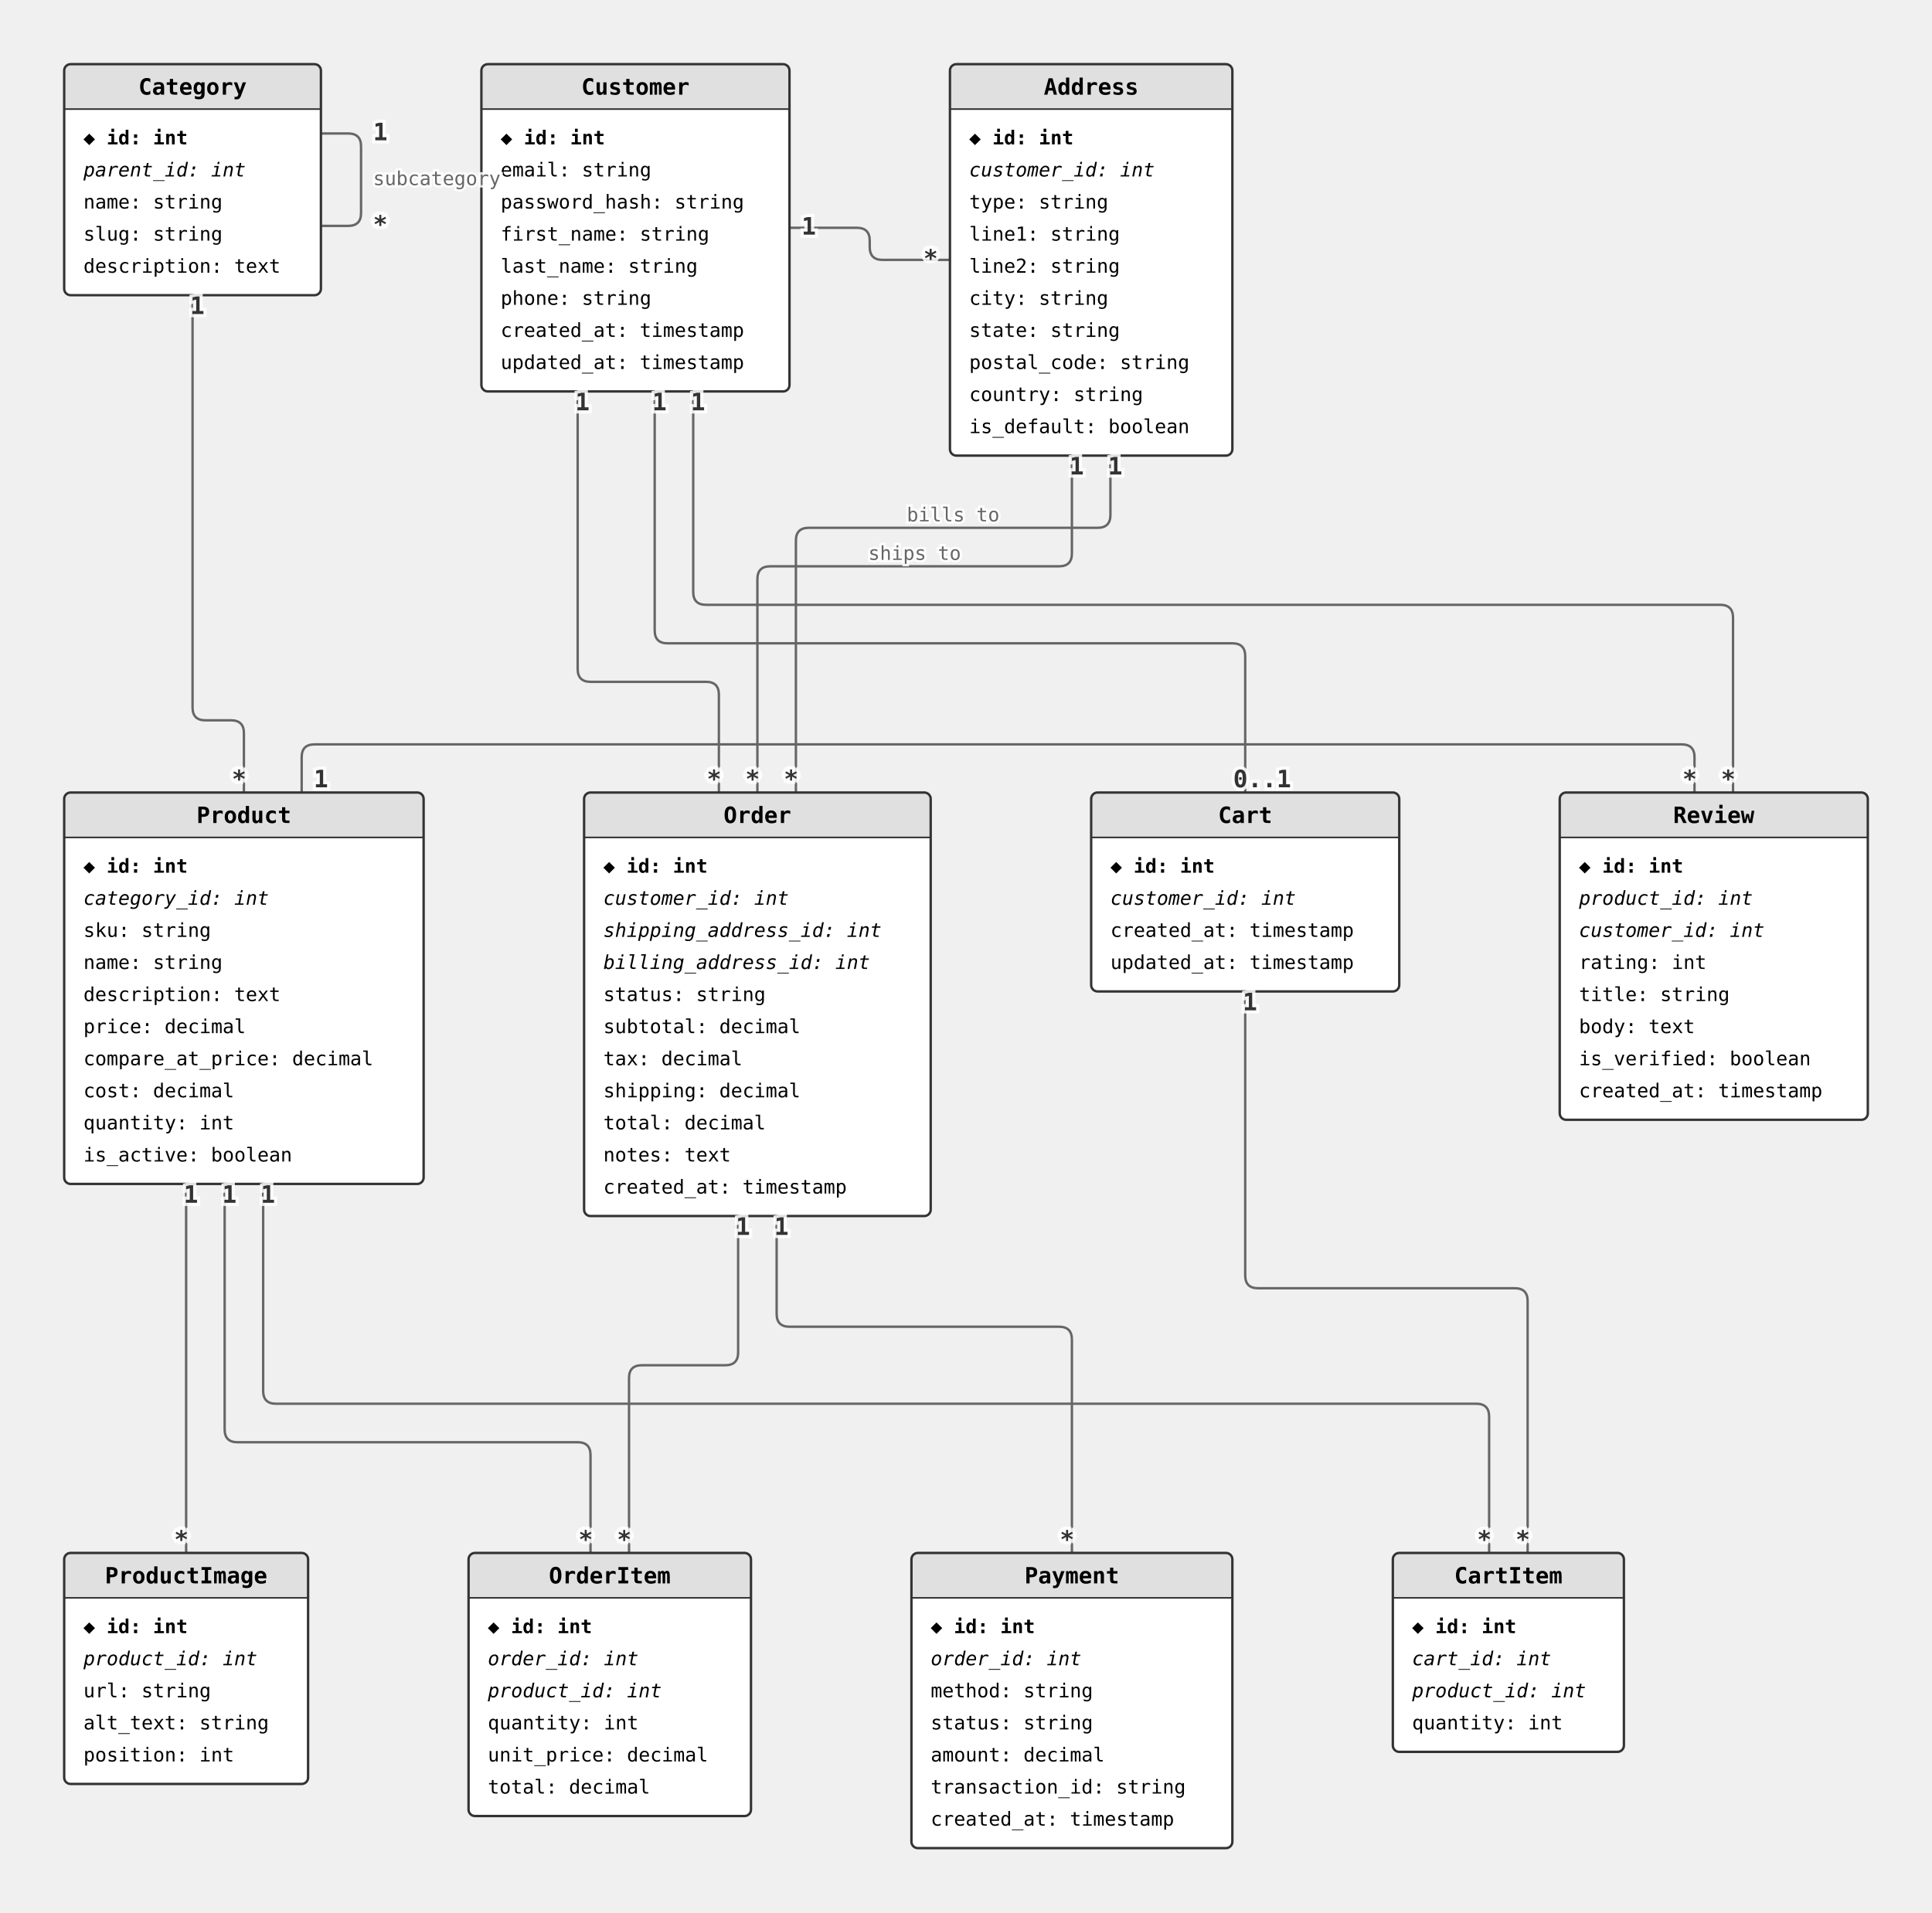
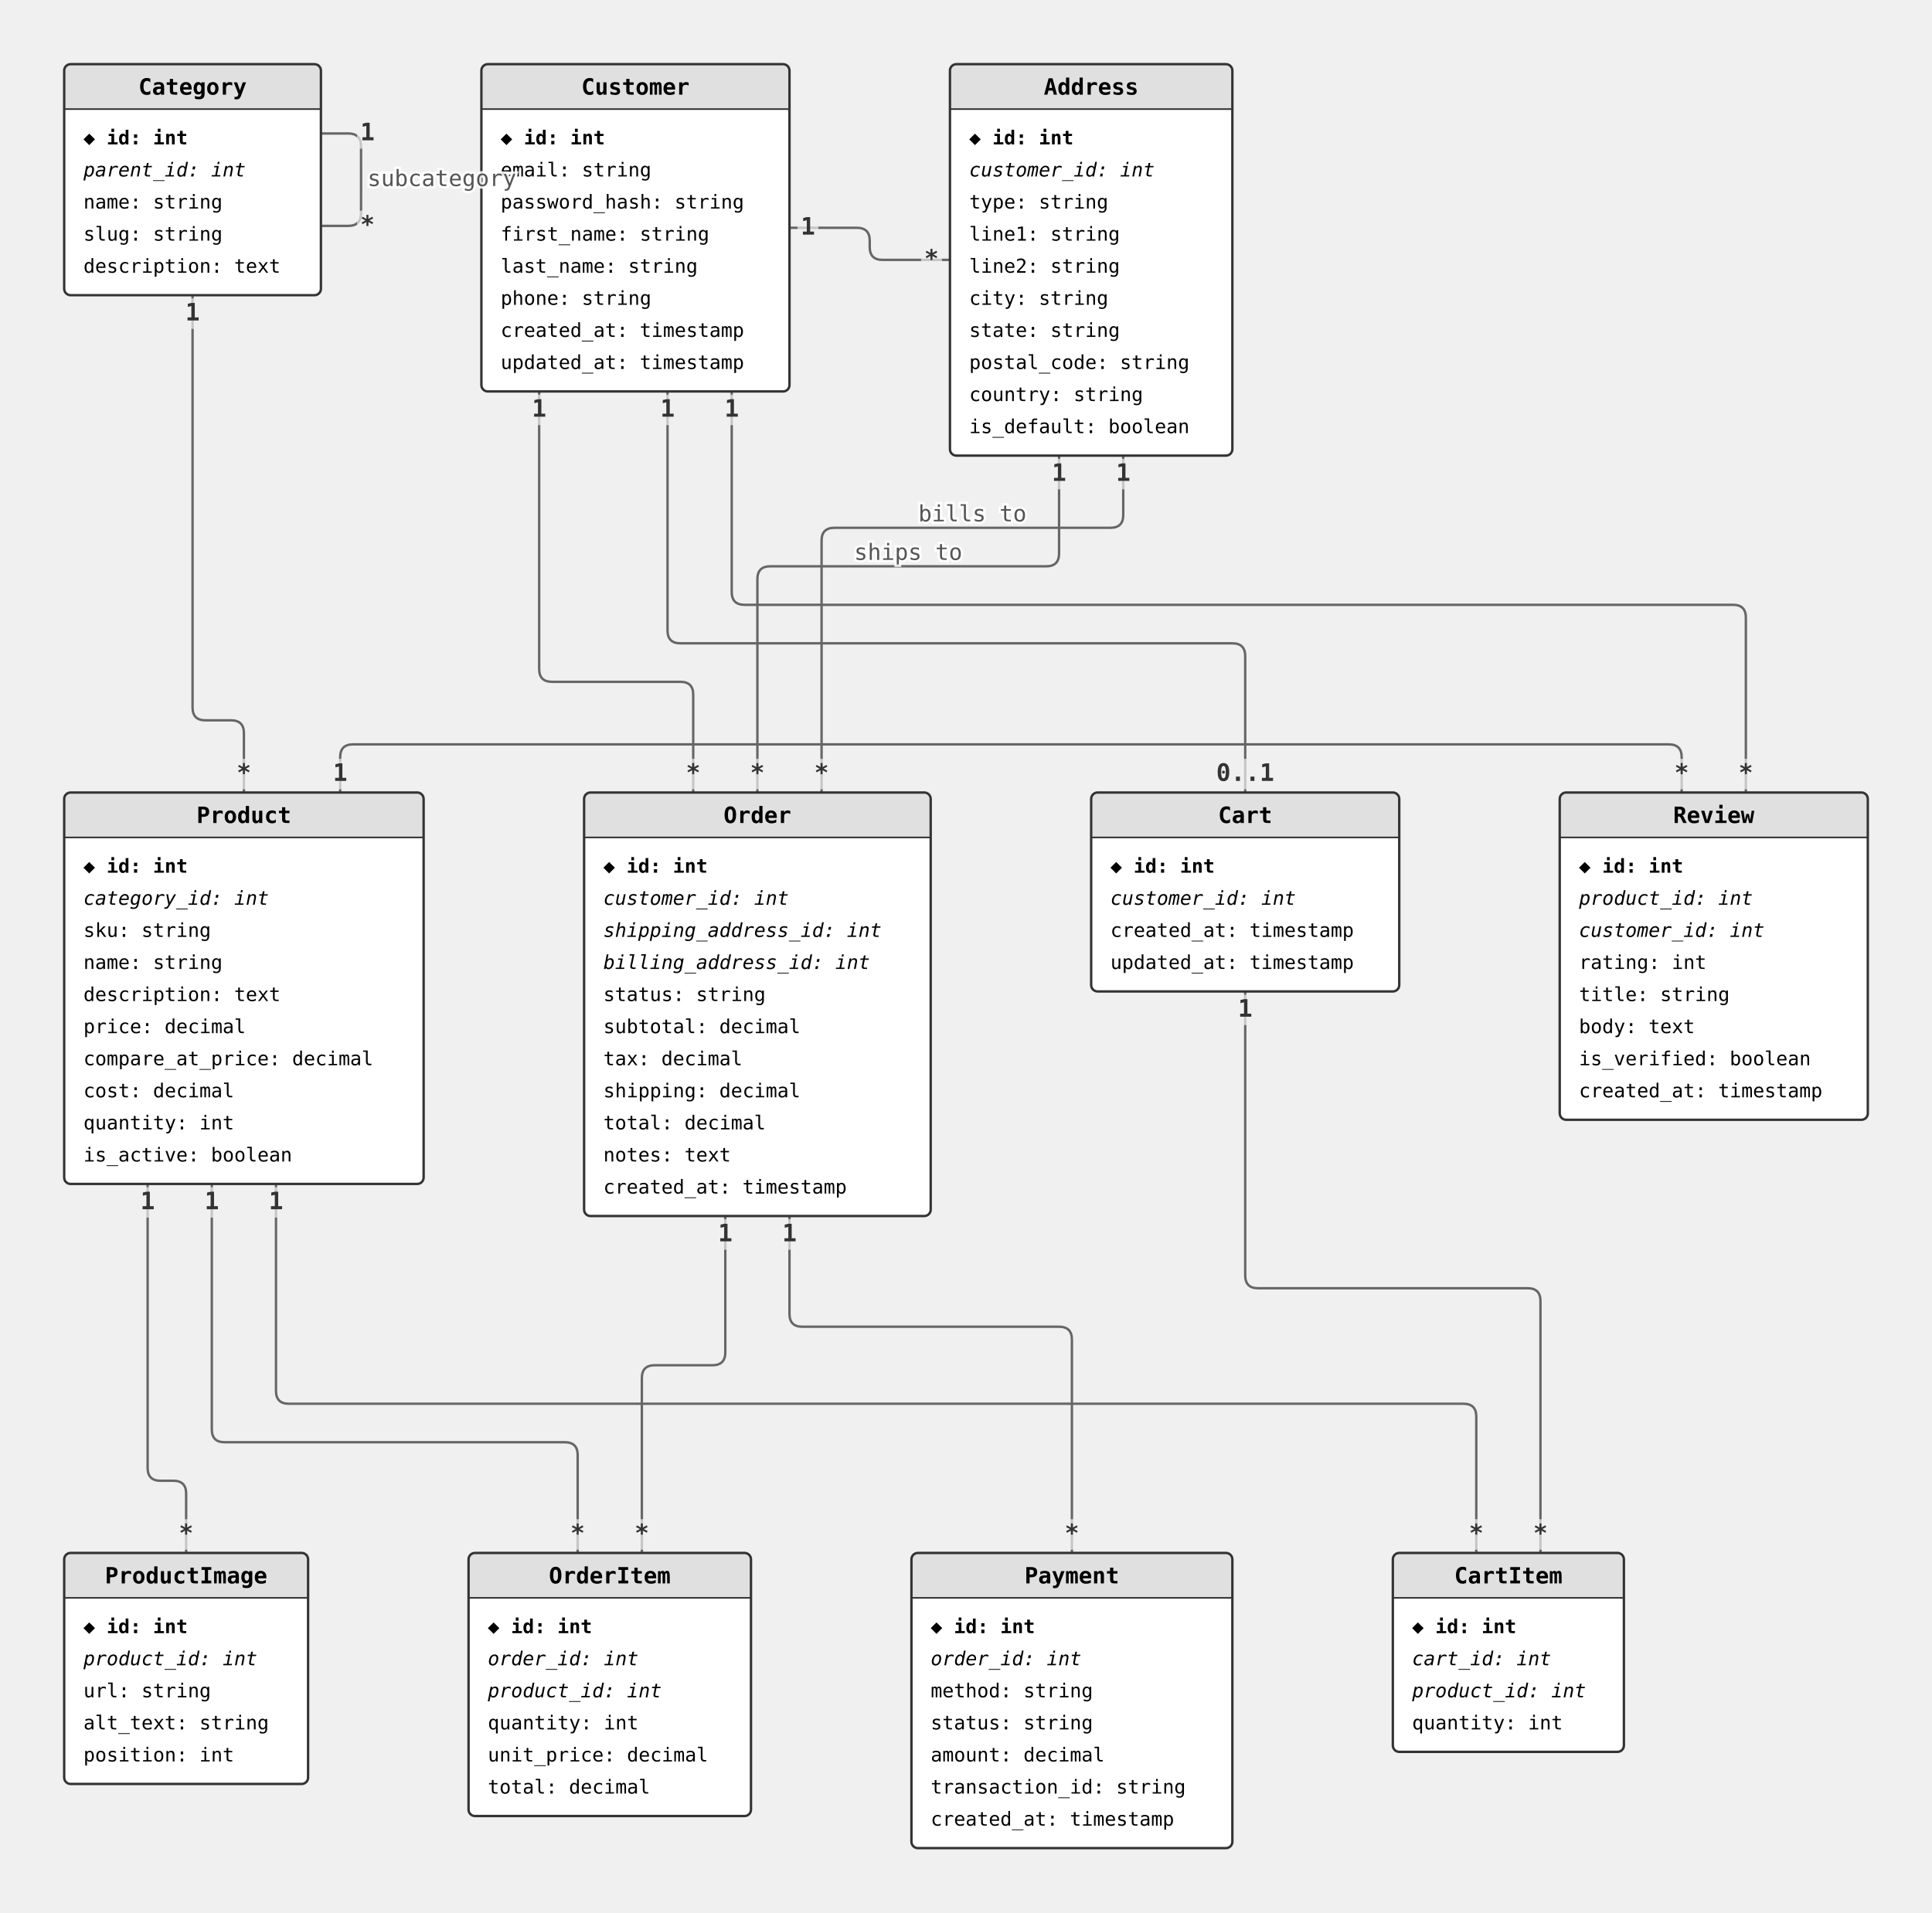
<svg xmlns="http://www.w3.org/2000/svg" width="1204" height="1192" viewBox="0 0 1204 1192">
  <style>
  .entity-bg { fill: #fff; }
  .entity-header { fill: #e0e0e0; }
  .entity-border { fill: none; stroke: #333; stroke-width: 1.5; }
  .entity-name { font-family: monospace; font-size: 14px; font-weight: bold; }
  .column-text { font-family: monospace; font-size: 12px; }
  .pk { font-weight: bold; }
  .fk { font-style: italic; }
  .edge { stroke: #666; stroke-width: 1.5; fill: none; }
-   .edge-label { font-family: monospace; font-size: 12px; fill: #666; paint-order: stroke; stroke: rgba(255,255,255,0.85); stroke-width: 3px; }
-   .cardinality { font-family: monospace; font-size: 15px; font-weight: bold; fill: #333; paint-order: stroke; stroke: rgba(255,255,255,0.85); stroke-width: 4px; }
+   .edge-label { font-family: monospace; font-size: 14px; fill: #555; paint-order: stroke; stroke: rgba(255,255,255,0.85); stroke-width: 3px; }
+   .cardinality-bg { fill: rgba(240,240,240,0.7); }
+   .cardinality { font-family: monospace; font-size: 15px; font-weight: bold; fill: #333; }
</style>
  <path class="edge" d="M 492 142 L 534 142 Q 542 142 542 150 L 542 154 Q 542 162 550 162 L 592 162" />
-   <path class="edge" d="M 408 244 L 408 393 Q 408 401 416 401 L 768 401 Q 776 401 776 409 L 776 494" />
-   <path class="edge" d="M 360 244 L 360 417 Q 360 425 368 425 L 440 425 Q 448 425 448 433 L 448 494" />
-   <path class="edge" d="M 432 244 L 432 369 Q 432 377 440 377 L 1072 377 Q 1080 377 1080 385 L 1080 494" />
+   <path class="edge" d="M 416 244 L 416 393 Q 416 401 424 401 L 768 401 Q 776 401 776 409 L 776 494" />
+   <path class="edge" d="M 336 244 L 336 417 Q 336 425 344 425 L 424 425 Q 432 425 432 433 L 432 494" />
+   <path class="edge" d="M 456 244 L 456 369 Q 456 377 464 377 L 1080 377 Q 1088 377 1088 385 L 1088 494" />
  <path class="edge" d="M 200 83.2 L 217 83.2 Q 225 83.2 225 91.2 L 225 132.8 Q 225 140.8 217 140.8 L 200 140.8" />
  <path class="edge" d="M 120 184 L 120 441 Q 120 449 128 449 L 144 449 Q 152 449 152 457 L 152 494" />
-   <path class="edge" d="M 116 738 L 116 923 L 116 923 L 116 968" />
-   <path class="edge" d="M 164 738 L 164 867 Q 164 875 172 875 L 920 875 Q 928 875 928 883 L 928 968" />
-   <path class="edge" d="M 140 738 L 140 891 Q 140 899 148 899 L 360 899 Q 368 899 368 907 L 368 968" />
-   <path class="edge" d="M 188 494 L 188 472 Q 188 464 196 464 L 1048 464 Q 1056 464 1056 472 L 1056 494" />
-   <path class="edge" d="M 776 618 L 776 795 Q 776 803 784 803 L 944 803 Q 952 803 952 811 L 952 968" />
-   <path class="edge" d="M 460 758 L 460 843 Q 460 851 452 851 L 400 851 Q 392 851 392 859 L 392 968" />
-   <path class="edge" d="M 484 758 L 484 819 Q 484 827 492 827 L 660 827 Q 668 827 668 835 L 668 968" />
-   <path class="edge" d="M 668 284 L 668 345 Q 668 353 660 353 L 480 353 Q 472 353 472 361 L 472 494" />
-   <path class="edge" d="M 692 284 L 692 321 Q 692 329 684 329 L 504 329 Q 496 329 496 337 L 496 494" />
+   <path class="edge" d="M 92 738 L 92 915 Q 92 923 100 923 L 108 923 Q 116 923 116 931 L 116 968" />
+   <path class="edge" d="M 172 738 L 172 867 Q 172 875 180 875 L 912 875 Q 920 875 920 883 L 920 968" />
+   <path class="edge" d="M 132 738 L 132 891 Q 132 899 140 899 L 352 899 Q 360 899 360 907 L 360 968" />
+   <path class="edge" d="M 212 494 L 212 472 Q 212 464 220 464 L 1040 464 Q 1048 464 1048 472 L 1048 494" />
+   <path class="edge" d="M 776 618 L 776 795 Q 776 803 784 803 L 952 803 Q 960 803 960 811 L 960 968" />
+   <path class="edge" d="M 452 758 L 452 843 Q 452 851 444 851 L 408 851 Q 400 851 400 859 L 400 968" />
+   <path class="edge" d="M 492 758 L 492 819 Q 492 827 500 827 L 660 827 Q 668 827 668 835 L 668 968" />
+   <path class="edge" d="M 660 284 L 660 345 Q 660 353 652 353 L 480 353 Q 472 353 472 361 L 472 494" />
+   <path class="edge" d="M 700 284 L 700 321 Q 700 329 692 329 L 520 329 Q 512 329 512 337 L 512 494" />
  <rect class="entity-bg" x="40" y="40" width="160" height="144" rx="4" />
  <rect class="entity-header" x="40" y="40" width="160" height="28" rx="4" />
  <rect class="entity-header" x="40" y="64" width="160" height="4" />
  <text class="entity-name" x="120" y="59" text-anchor="middle">Category</text>
  <line x1="40" y1="68" x2="200" y2="68" stroke="#333" stroke-width="1" />
  <text class="column-text pk" x="52" y="90">◆ id: int</text>
  <text class="column-text fk" x="52" y="110">  parent_id: int</text>
  <text class="column-text" x="52" y="130">  name: string</text>
  <text class="column-text" x="52" y="150">  slug: string</text>
  <text class="column-text" x="52" y="170">  description: text</text>
  <rect class="entity-border" x="40" y="40" width="160" height="144" rx="4" />
  <rect class="entity-bg" x="300" y="40" width="192" height="204" rx="4" />
  <rect class="entity-header" x="300" y="40" width="192" height="28" rx="4" />
  <rect class="entity-header" x="300" y="64" width="192" height="4" />
  <text class="entity-name" x="396" y="59" text-anchor="middle">Customer</text>
  <line x1="300" y1="68" x2="492" y2="68" stroke="#333" stroke-width="1" />
  <text class="column-text pk" x="312" y="90">◆ id: int</text>
  <text class="column-text" x="312" y="110">  email: string</text>
  <text class="column-text" x="312" y="130">  password_hash: string</text>
  <text class="column-text" x="312" y="150">  first_name: string</text>
  <text class="column-text" x="312" y="170">  last_name: string</text>
  <text class="column-text" x="312" y="190">  phone: string</text>
  <text class="column-text" x="312" y="210">  created_at: timestamp</text>
  <text class="column-text" x="312" y="230">  updated_at: timestamp</text>
  <rect class="entity-border" x="300" y="40" width="192" height="204" rx="4" />
  <rect class="entity-bg" x="592" y="40" width="176" height="244" rx="4" />
  <rect class="entity-header" x="592" y="40" width="176" height="28" rx="4" />
  <rect class="entity-header" x="592" y="64" width="176" height="4" />
  <text class="entity-name" x="680" y="59" text-anchor="middle">Address</text>
  <line x1="592" y1="68" x2="768" y2="68" stroke="#333" stroke-width="1" />
  <text class="column-text pk" x="604" y="90">◆ id: int</text>
  <text class="column-text fk" x="604" y="110">  customer_id: int</text>
  <text class="column-text" x="604" y="130">  type: string</text>
  <text class="column-text" x="604" y="150">  line1: string</text>
  <text class="column-text" x="604" y="170">  line2: string</text>
  <text class="column-text" x="604" y="190">  city: string</text>
  <text class="column-text" x="604" y="210">  state: string</text>
  <text class="column-text" x="604" y="230">  postal_code: string</text>
  <text class="column-text" x="604" y="250">  country: string</text>
  <text class="column-text" x="604" y="270">  is_default: boolean</text>
  <rect class="entity-border" x="592" y="40" width="176" height="244" rx="4" />
  <rect class="entity-bg" x="40" y="494" width="224" height="244" rx="4" />
  <rect class="entity-header" x="40" y="494" width="224" height="28" rx="4" />
  <rect class="entity-header" x="40" y="518" width="224" height="4" />
  <text class="entity-name" x="152" y="513" text-anchor="middle">Product</text>
  <line x1="40" y1="522" x2="264" y2="522" stroke="#333" stroke-width="1" />
  <text class="column-text pk" x="52" y="544">◆ id: int</text>
  <text class="column-text fk" x="52" y="564">  category_id: int</text>
  <text class="column-text" x="52" y="584">  sku: string</text>
  <text class="column-text" x="52" y="604">  name: string</text>
  <text class="column-text" x="52" y="624">  description: text</text>
  <text class="column-text" x="52" y="644">  price: decimal</text>
  <text class="column-text" x="52" y="664">  compare_at_price: decimal</text>
  <text class="column-text" x="52" y="684">  cost: decimal</text>
  <text class="column-text" x="52" y="704">  quantity: int</text>
  <text class="column-text" x="52" y="724">  is_active: boolean</text>
  <rect class="entity-border" x="40" y="494" width="224" height="244" rx="4" />
  <rect class="entity-bg" x="364" y="494" width="216" height="264" rx="4" />
  <rect class="entity-header" x="364" y="494" width="216" height="28" rx="4" />
  <rect class="entity-header" x="364" y="518" width="216" height="4" />
  <text class="entity-name" x="472" y="513" text-anchor="middle">Order</text>
  <line x1="364" y1="522" x2="580" y2="522" stroke="#333" stroke-width="1" />
  <text class="column-text pk" x="376" y="544">◆ id: int</text>
  <text class="column-text fk" x="376" y="564">  customer_id: int</text>
  <text class="column-text fk" x="376" y="584">  shipping_address_id: int</text>
  <text class="column-text fk" x="376" y="604">  billing_address_id: int</text>
  <text class="column-text" x="376" y="624">  status: string</text>
  <text class="column-text" x="376" y="644">  subtotal: decimal</text>
  <text class="column-text" x="376" y="664">  tax: decimal</text>
  <text class="column-text" x="376" y="684">  shipping: decimal</text>
  <text class="column-text" x="376" y="704">  total: decimal</text>
  <text class="column-text" x="376" y="724">  notes: text</text>
  <text class="column-text" x="376" y="744">  created_at: timestamp</text>
  <rect class="entity-border" x="364" y="494" width="216" height="264" rx="4" />
  <rect class="entity-bg" x="680" y="494" width="192" height="124" rx="4" />
  <rect class="entity-header" x="680" y="494" width="192" height="28" rx="4" />
  <rect class="entity-header" x="680" y="518" width="192" height="4" />
  <text class="entity-name" x="776" y="513" text-anchor="middle">Cart</text>
  <line x1="680" y1="522" x2="872" y2="522" stroke="#333" stroke-width="1" />
  <text class="column-text pk" x="692" y="544">◆ id: int</text>
  <text class="column-text fk" x="692" y="564">  customer_id: int</text>
  <text class="column-text" x="692" y="584">  created_at: timestamp</text>
  <text class="column-text" x="692" y="604">  updated_at: timestamp</text>
  <rect class="entity-border" x="680" y="494" width="192" height="124" rx="4" />
  <rect class="entity-bg" x="972" y="494" width="192" height="204" rx="4" />
  <rect class="entity-header" x="972" y="494" width="192" height="28" rx="4" />
  <rect class="entity-header" x="972" y="518" width="192" height="4" />
  <text class="entity-name" x="1068" y="513" text-anchor="middle">Review</text>
  <line x1="972" y1="522" x2="1164" y2="522" stroke="#333" stroke-width="1" />
  <text class="column-text pk" x="984" y="544">◆ id: int</text>
  <text class="column-text fk" x="984" y="564">  product_id: int</text>
  <text class="column-text fk" x="984" y="584">  customer_id: int</text>
  <text class="column-text" x="984" y="604">  rating: int</text>
  <text class="column-text" x="984" y="624">  title: string</text>
  <text class="column-text" x="984" y="644">  body: text</text>
  <text class="column-text" x="984" y="664">  is_verified: boolean</text>
  <text class="column-text" x="984" y="684">  created_at: timestamp</text>
  <rect class="entity-border" x="972" y="494" width="192" height="204" rx="4" />
  <rect class="entity-bg" x="40" y="968" width="152" height="144" rx="4" />
  <rect class="entity-header" x="40" y="968" width="152" height="28" rx="4" />
  <rect class="entity-header" x="40" y="992" width="152" height="4" />
  <text class="entity-name" x="116" y="987" text-anchor="middle">ProductImage</text>
  <line x1="40" y1="996" x2="192" y2="996" stroke="#333" stroke-width="1" />
  <text class="column-text pk" x="52" y="1018">◆ id: int</text>
  <text class="column-text fk" x="52" y="1038">  product_id: int</text>
  <text class="column-text" x="52" y="1058">  url: string</text>
  <text class="column-text" x="52" y="1078">  alt_text: string</text>
  <text class="column-text" x="52" y="1098">  position: int</text>
  <rect class="entity-border" x="40" y="968" width="152" height="144" rx="4" />
  <rect class="entity-bg" x="292" y="968" width="176" height="164" rx="4" />
  <rect class="entity-header" x="292" y="968" width="176" height="28" rx="4" />
  <rect class="entity-header" x="292" y="992" width="176" height="4" />
  <text class="entity-name" x="380" y="987" text-anchor="middle">OrderItem</text>
  <line x1="292" y1="996" x2="468" y2="996" stroke="#333" stroke-width="1" />
  <text class="column-text pk" x="304" y="1018">◆ id: int</text>
  <text class="column-text fk" x="304" y="1038">  order_id: int</text>
  <text class="column-text fk" x="304" y="1058">  product_id: int</text>
  <text class="column-text" x="304" y="1078">  quantity: int</text>
  <text class="column-text" x="304" y="1098">  unit_price: decimal</text>
  <text class="column-text" x="304" y="1118">  total: decimal</text>
  <rect class="entity-border" x="292" y="968" width="176" height="164" rx="4" />
  <rect class="entity-bg" x="568" y="968" width="200" height="184" rx="4" />
  <rect class="entity-header" x="568" y="968" width="200" height="28" rx="4" />
  <rect class="entity-header" x="568" y="992" width="200" height="4" />
  <text class="entity-name" x="668" y="987" text-anchor="middle">Payment</text>
  <line x1="568" y1="996" x2="768" y2="996" stroke="#333" stroke-width="1" />
  <text class="column-text pk" x="580" y="1018">◆ id: int</text>
  <text class="column-text fk" x="580" y="1038">  order_id: int</text>
  <text class="column-text" x="580" y="1058">  method: string</text>
  <text class="column-text" x="580" y="1078">  status: string</text>
  <text class="column-text" x="580" y="1098">  amount: decimal</text>
  <text class="column-text" x="580" y="1118">  transaction_id: string</text>
  <text class="column-text" x="580" y="1138">  created_at: timestamp</text>
  <rect class="entity-border" x="568" y="968" width="200" height="184" rx="4" />
  <rect class="entity-bg" x="868" y="968" width="144" height="124" rx="4" />
  <rect class="entity-header" x="868" y="968" width="144" height="28" rx="4" />
  <rect class="entity-header" x="868" y="992" width="144" height="4" />
  <text class="entity-name" x="940" y="987" text-anchor="middle">CartItem</text>
  <line x1="868" y1="996" x2="1012" y2="996" stroke="#333" stroke-width="1" />
  <text class="column-text pk" x="880" y="1018">◆ id: int</text>
  <text class="column-text fk" x="880" y="1038">  cart_id: int</text>
  <text class="column-text fk" x="880" y="1058">  product_id: int</text>
  <text class="column-text" x="880" y="1078">  quantity: int</text>
  <rect class="entity-border" x="868" y="968" width="144" height="124" rx="4" />
-   <text class="cardinality" x="499.5" y="142" text-anchor="start" dominant-baseline="middle">1</text>
-   <text class="cardinality" x="584.5" y="162" text-anchor="end" dominant-baseline="middle">*</text>
-   <text class="cardinality" x="415.5" y="251.5" text-anchor="end" dominant-baseline="middle">1</text>
-   <text class="cardinality" x="768.5" y="486.5" text-anchor="start" dominant-baseline="middle">0..1</text>
-   <text class="cardinality" x="367.5" y="251.5" text-anchor="end" dominant-baseline="middle">1</text>
-   <text class="cardinality" x="440.5" y="486.5" text-anchor="start" dominant-baseline="middle">*</text>
-   <text class="cardinality" x="439.5" y="251.5" text-anchor="end" dominant-baseline="middle">1</text>
-   <text class="cardinality" x="1072.5" y="486.5" text-anchor="start" dominant-baseline="middle">*</text>
-   <text class="cardinality" x="232.5" y="83.2" text-anchor="start" dominant-baseline="middle">1</text>
-   <text class="cardinality" x="232.5" y="140.8" text-anchor="start" dominant-baseline="middle">*</text>
-   <text class="edge-label" x="232.5" y="112" text-anchor="start" dominant-baseline="middle">subcategory</text>
-   <text class="cardinality" x="127.5" y="191.5" text-anchor="end" dominant-baseline="middle">1</text>
-   <text class="cardinality" x="144.5" y="486.5" text-anchor="start" dominant-baseline="middle">*</text>
-   <text class="cardinality" x="123.5" y="745.5" text-anchor="end" dominant-baseline="middle">1</text>
-   <text class="cardinality" x="108.5" y="960.5" text-anchor="start" dominant-baseline="middle">*</text>
-   <text class="cardinality" x="171.5" y="745.5" text-anchor="end" dominant-baseline="middle">1</text>
-   <text class="cardinality" x="920.5" y="960.5" text-anchor="start" dominant-baseline="middle">*</text>
-   <text class="cardinality" x="147.5" y="745.5" text-anchor="end" dominant-baseline="middle">1</text>
-   <text class="cardinality" x="360.5" y="960.5" text-anchor="start" dominant-baseline="middle">*</text>
-   <text class="cardinality" x="195.5" y="486.5" text-anchor="start" dominant-baseline="middle">1</text>
-   <text class="cardinality" x="1048.5" y="486.5" text-anchor="start" dominant-baseline="middle">*</text>
-   <text class="cardinality" x="783.5" y="625.5" text-anchor="end" dominant-baseline="middle">1</text>
-   <text class="cardinality" x="944.5" y="960.5" text-anchor="start" dominant-baseline="middle">*</text>
-   <text class="cardinality" x="467.5" y="765.5" text-anchor="end" dominant-baseline="middle">1</text>
-   <text class="cardinality" x="384.5" y="960.5" text-anchor="start" dominant-baseline="middle">*</text>
-   <text class="cardinality" x="491.5" y="765.5" text-anchor="end" dominant-baseline="middle">1</text>
-   <text class="cardinality" x="660.5" y="960.5" text-anchor="start" dominant-baseline="middle">*</text>
-   <text class="cardinality" x="675.5" y="291.5" text-anchor="end" dominant-baseline="middle">1</text>
-   <text class="cardinality" x="464.5" y="486.5" text-anchor="start" dominant-baseline="middle">*</text>
-   <text class="edge-label" x="570" y="349" text-anchor="middle" dominant-baseline="alphabetic">ships to</text>
-   <text class="cardinality" x="699.5" y="291.5" text-anchor="end" dominant-baseline="middle">1</text>
-   <text class="cardinality" x="488.5" y="486.5" text-anchor="start" dominant-baseline="middle">*</text>
-   <text class="edge-label" x="594" y="325" text-anchor="middle" dominant-baseline="alphabetic">bills to</text>
+   <rect class="cardinality-bg" x="497.0" y="132.5" width="13.0" height="19.0" rx="2" />
+   <text class="cardinality" x="503.5" y="142" text-anchor="middle" dominant-baseline="middle">1</text>
+   <rect class="cardinality-bg" x="574.0" y="152.5" width="13.0" height="19.0" rx="2" />
+   <text class="cardinality" x="580.5" y="162" text-anchor="middle" dominant-baseline="middle">*</text>
+   <rect class="cardinality-bg" x="409.5" y="246.0" width="13.0" height="19.0" rx="2" />
+   <text class="cardinality" x="416" y="255.5" text-anchor="middle" dominant-baseline="middle">1</text>
+   <rect class="cardinality-bg" x="756.0" y="473.0" width="40.0" height="19.0" rx="2" />
+   <text class="cardinality" x="776" y="482.5" text-anchor="middle" dominant-baseline="middle">0..1</text>
+   <rect class="cardinality-bg" x="329.5" y="246.0" width="13.0" height="19.0" rx="2" />
+   <text class="cardinality" x="336" y="255.5" text-anchor="middle" dominant-baseline="middle">1</text>
+   <rect class="cardinality-bg" x="425.5" y="473.0" width="13.0" height="19.0" rx="2" />
+   <text class="cardinality" x="432" y="482.5" text-anchor="middle" dominant-baseline="middle">*</text>
+   <rect class="cardinality-bg" x="449.5" y="246.0" width="13.0" height="19.0" rx="2" />
+   <text class="cardinality" x="456" y="255.5" text-anchor="middle" dominant-baseline="middle">1</text>
+   <rect class="cardinality-bg" x="1081.5" y="473.0" width="13.0" height="19.0" rx="2" />
+   <text class="cardinality" x="1088" y="482.5" text-anchor="middle" dominant-baseline="middle">*</text>
+   <rect class="cardinality-bg" x="222.5" y="73.7" width="13.0" height="19.0" rx="2" />
+   <text class="cardinality" x="229" y="83.2" text-anchor="middle" dominant-baseline="middle">1</text>
+   <rect class="cardinality-bg" x="222.5" y="131.3" width="13.0" height="19.0" rx="2" />
+   <text class="cardinality" x="229" y="140.8" text-anchor="middle" dominant-baseline="middle">*</text>
+   <text class="edge-label" x="229" y="112" text-anchor="start" dominant-baseline="middle">subcategory</text>
+   <rect class="cardinality-bg" x="113.5" y="186.0" width="13.0" height="19.0" rx="2" />
+   <text class="cardinality" x="120" y="195.5" text-anchor="middle" dominant-baseline="middle">1</text>
+   <rect class="cardinality-bg" x="145.5" y="473.0" width="13.0" height="19.0" rx="2" />
+   <text class="cardinality" x="152" y="482.5" text-anchor="middle" dominant-baseline="middle">*</text>
+   <rect class="cardinality-bg" x="85.5" y="740.0" width="13.0" height="19.0" rx="2" />
+   <text class="cardinality" x="92" y="749.5" text-anchor="middle" dominant-baseline="middle">1</text>
+   <rect class="cardinality-bg" x="109.5" y="947.0" width="13.0" height="19.0" rx="2" />
+   <text class="cardinality" x="116" y="956.5" text-anchor="middle" dominant-baseline="middle">*</text>
+   <rect class="cardinality-bg" x="165.5" y="740.0" width="13.0" height="19.0" rx="2" />
+   <text class="cardinality" x="172" y="749.5" text-anchor="middle" dominant-baseline="middle">1</text>
+   <rect class="cardinality-bg" x="913.5" y="947.0" width="13.0" height="19.0" rx="2" />
+   <text class="cardinality" x="920" y="956.5" text-anchor="middle" dominant-baseline="middle">*</text>
+   <rect class="cardinality-bg" x="125.5" y="740.0" width="13.0" height="19.0" rx="2" />
+   <text class="cardinality" x="132" y="749.5" text-anchor="middle" dominant-baseline="middle">1</text>
+   <rect class="cardinality-bg" x="353.5" y="947.0" width="13.0" height="19.0" rx="2" />
+   <text class="cardinality" x="360" y="956.5" text-anchor="middle" dominant-baseline="middle">*</text>
+   <rect class="cardinality-bg" x="205.5" y="473.0" width="13.0" height="19.0" rx="2" />
+   <text class="cardinality" x="212" y="482.5" text-anchor="middle" dominant-baseline="middle">1</text>
+   <rect class="cardinality-bg" x="1041.5" y="473.0" width="13.0" height="19.0" rx="2" />
+   <text class="cardinality" x="1048" y="482.5" text-anchor="middle" dominant-baseline="middle">*</text>
+   <rect class="cardinality-bg" x="769.5" y="620.0" width="13.0" height="19.0" rx="2" />
+   <text class="cardinality" x="776" y="629.5" text-anchor="middle" dominant-baseline="middle">1</text>
+   <rect class="cardinality-bg" x="953.5" y="947.0" width="13.0" height="19.0" rx="2" />
+   <text class="cardinality" x="960" y="956.5" text-anchor="middle" dominant-baseline="middle">*</text>
+   <rect class="cardinality-bg" x="445.5" y="760.0" width="13.0" height="19.0" rx="2" />
+   <text class="cardinality" x="452" y="769.5" text-anchor="middle" dominant-baseline="middle">1</text>
+   <rect class="cardinality-bg" x="393.5" y="947.0" width="13.0" height="19.0" rx="2" />
+   <text class="cardinality" x="400" y="956.5" text-anchor="middle" dominant-baseline="middle">*</text>
+   <rect class="cardinality-bg" x="485.5" y="760.0" width="13.0" height="19.0" rx="2" />
+   <text class="cardinality" x="492" y="769.5" text-anchor="middle" dominant-baseline="middle">1</text>
+   <rect class="cardinality-bg" x="661.5" y="947.0" width="13.0" height="19.0" rx="2" />
+   <text class="cardinality" x="668" y="956.5" text-anchor="middle" dominant-baseline="middle">*</text>
+   <rect class="cardinality-bg" x="653.5" y="286.0" width="13.0" height="19.0" rx="2" />
+   <text class="cardinality" x="660" y="295.5" text-anchor="middle" dominant-baseline="middle">1</text>
+   <rect class="cardinality-bg" x="465.5" y="473.0" width="13.0" height="19.0" rx="2" />
+   <text class="cardinality" x="472" y="482.5" text-anchor="middle" dominant-baseline="middle">*</text>
+   <text class="edge-label" x="566" y="349" text-anchor="middle" dominant-baseline="alphabetic">ships to</text>
+   <rect class="cardinality-bg" x="693.5" y="286.0" width="13.0" height="19.0" rx="2" />
+   <text class="cardinality" x="700" y="295.5" text-anchor="middle" dominant-baseline="middle">1</text>
+   <rect class="cardinality-bg" x="505.5" y="473.0" width="13.0" height="19.0" rx="2" />
+   <text class="cardinality" x="512" y="482.5" text-anchor="middle" dominant-baseline="middle">*</text>
+   <text class="edge-label" x="606" y="325" text-anchor="middle" dominant-baseline="alphabetic">bills to</text>
</svg>
